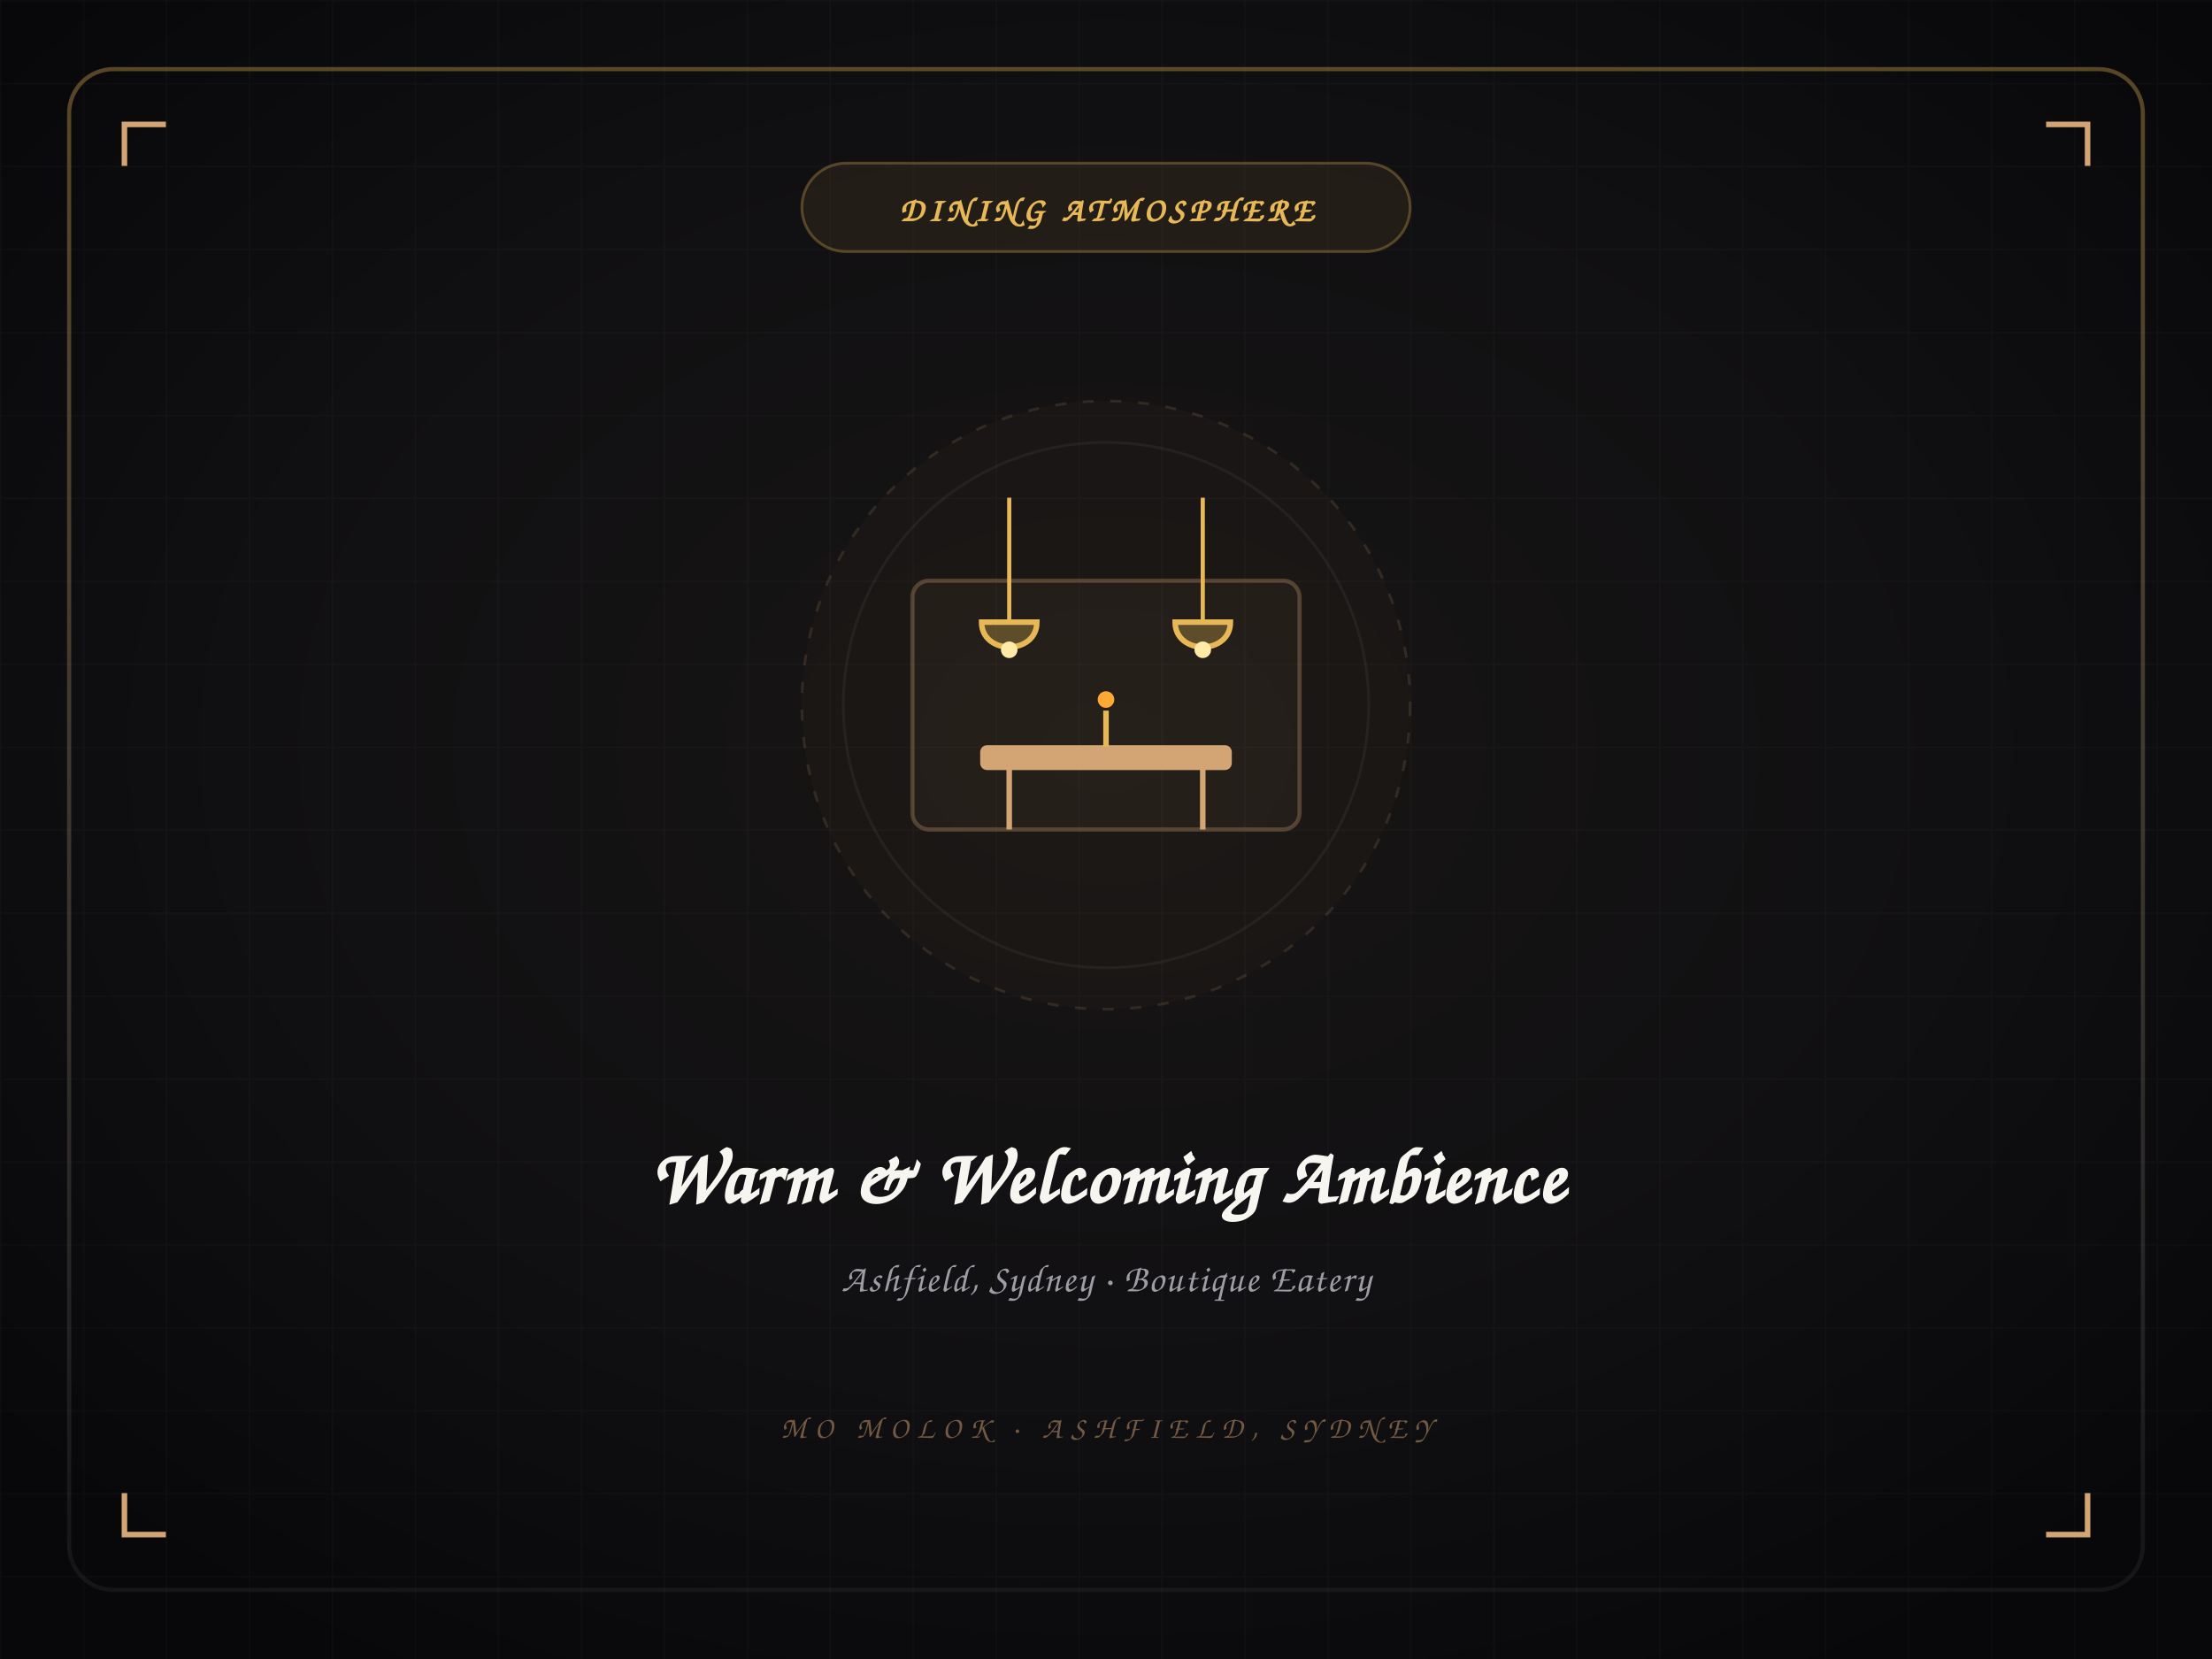
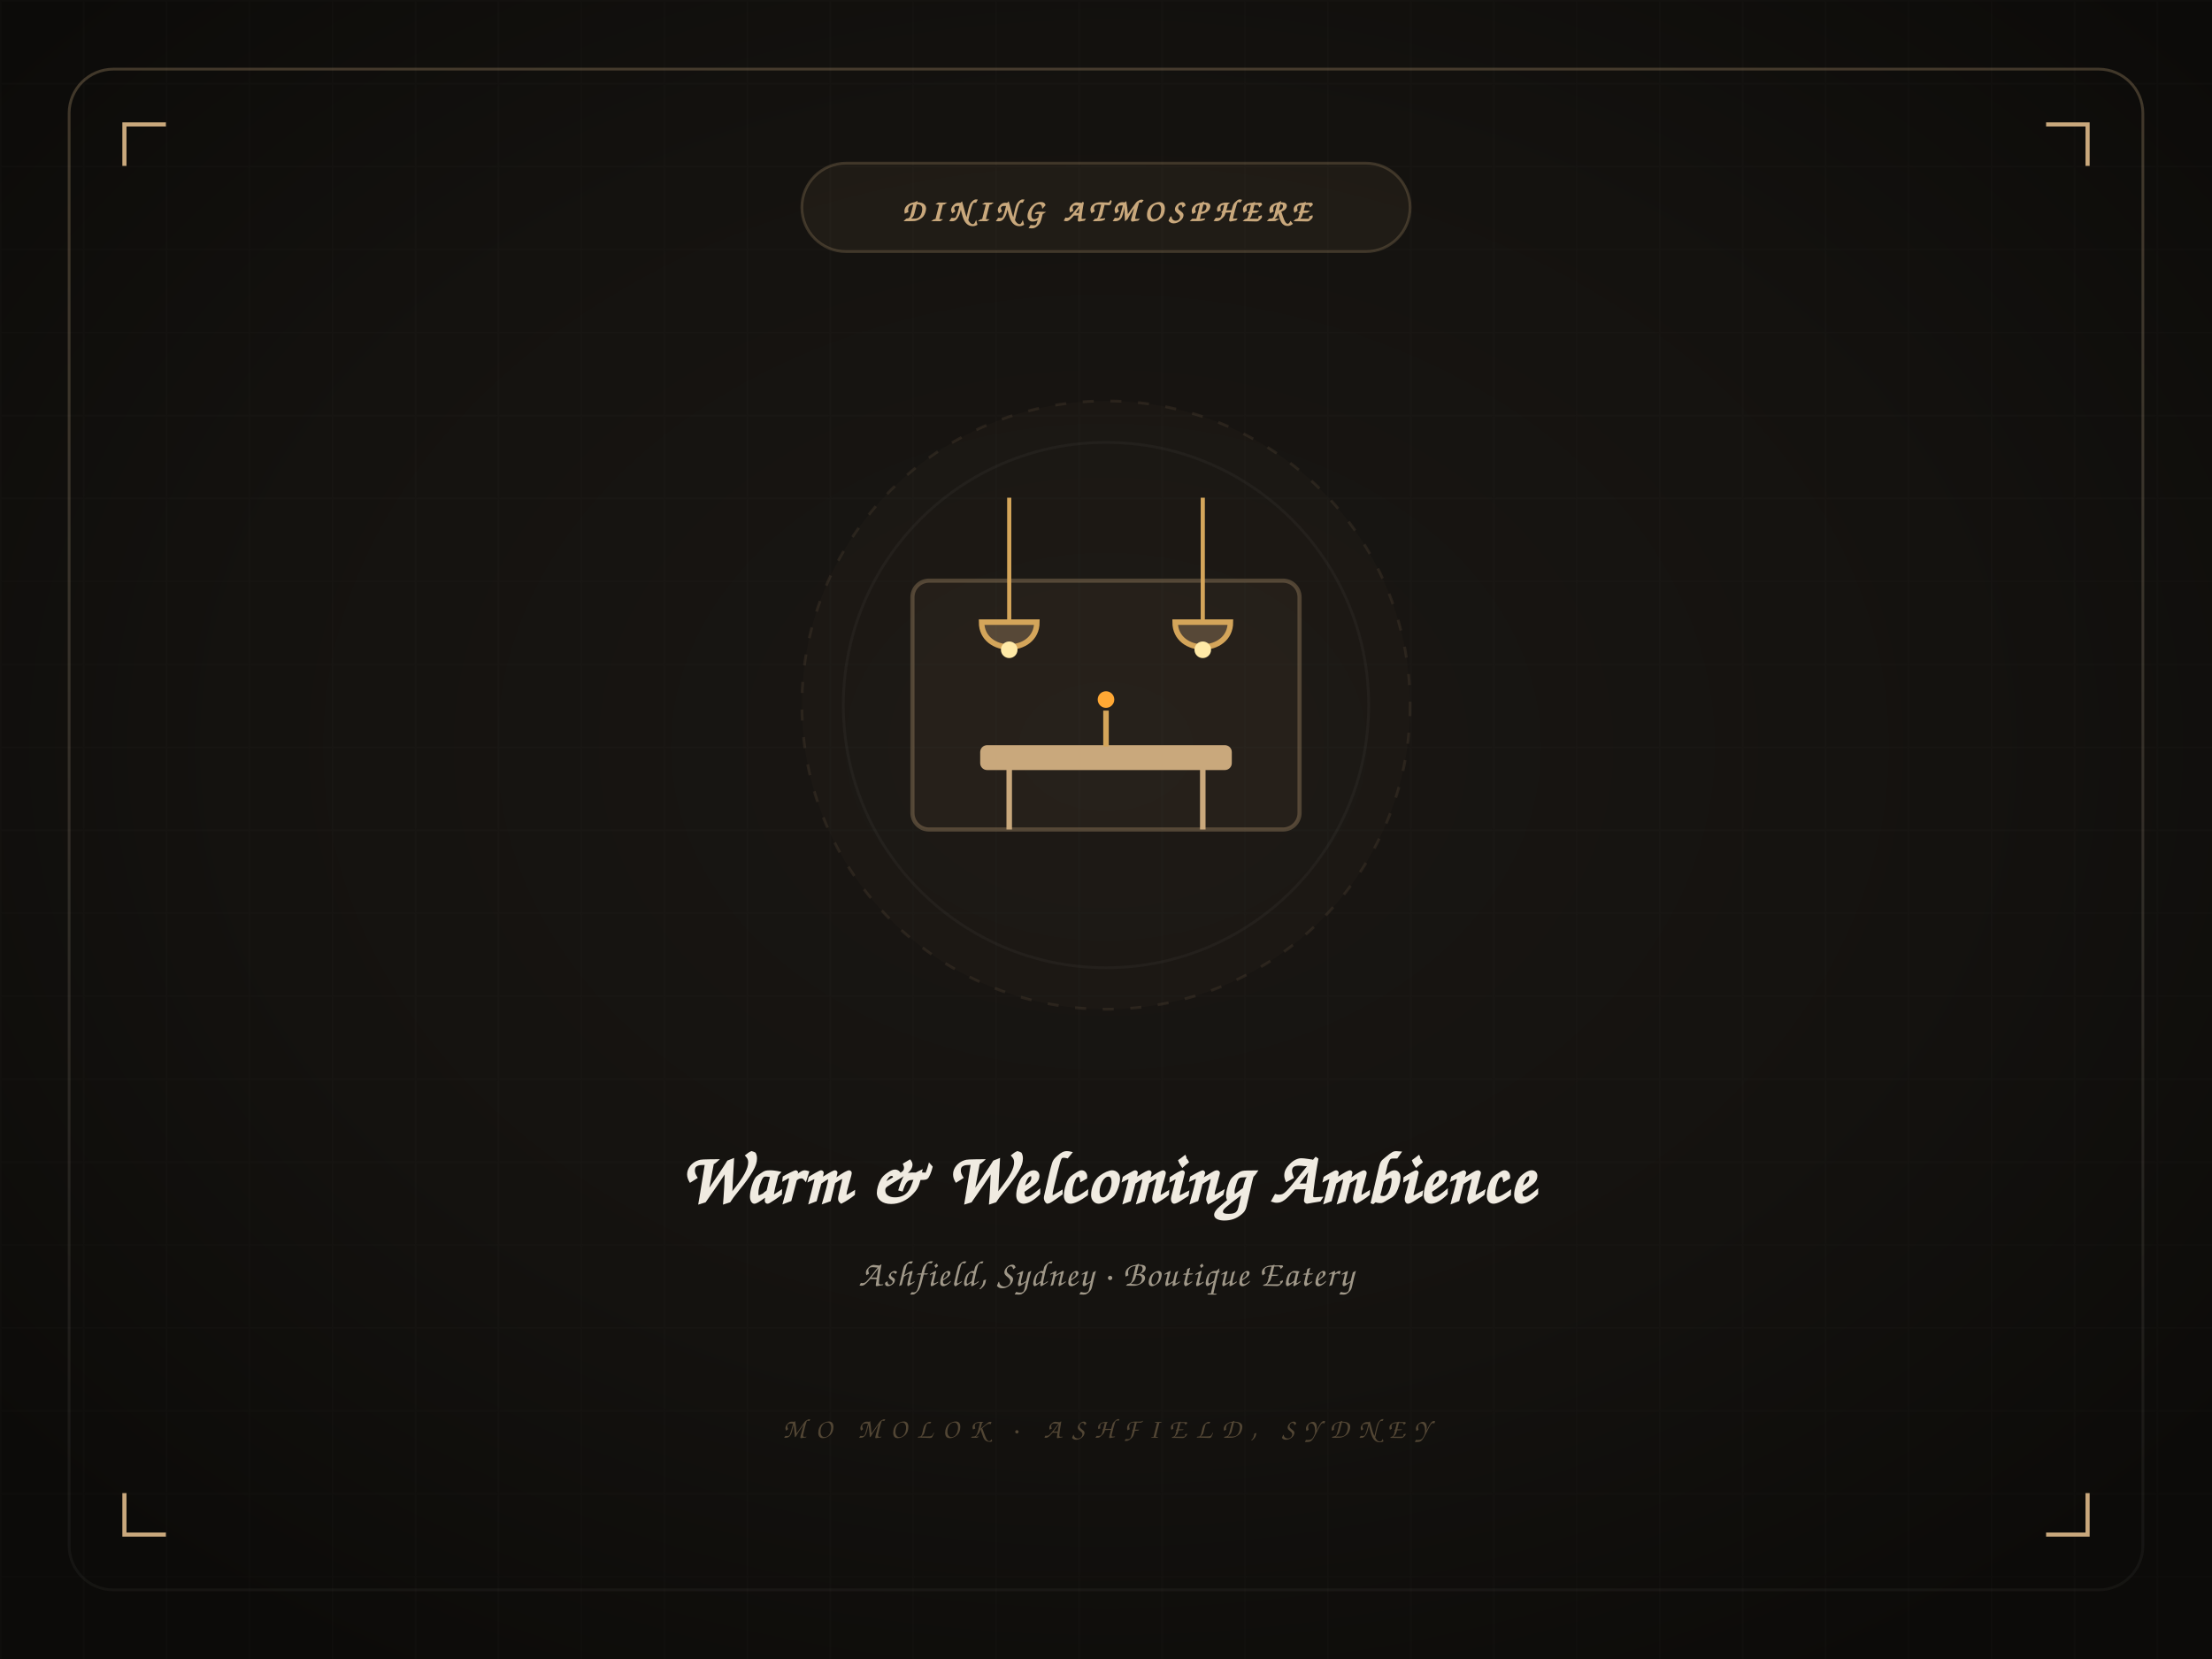
<svg xmlns="http://www.w3.org/2000/svg" viewBox="0 0 800 600" width="100%" height="100%">
  <defs>
    <radialGradient id="bgGlow" cx="50%" cy="45%" r="65%">
-       <stop offset="0%" stop-color="#181614" />
-       <stop offset="60%" stop-color="#100F12" />
-       <stop offset="100%" stop-color="#08080A" />
+       <stop offset="0%" stop-color="#1A1714" />
+       <stop offset="60%" stop-color="#14120F" />
+       <stop offset="100%" stop-color="#0C0B09" />
    </radialGradient>
    <linearGradient id="subtleBorder" x1="0%" y1="0%" x2="0%" y2="100%">
-       <stop offset="0%" stop-color="rgba(232, 184, 86, 0.35)" />
-       <stop offset="100%" stop-color="rgba(255, 255, 255, 0.05)" />
+       <stop offset="0%" stop-color="rgba(201, 168, 124, 0.28)" />
+       <stop offset="100%" stop-color="rgba(240, 235, 225, 0.04)" />
    </linearGradient>
    <pattern id="gridPattern" width="30" height="30" patternUnits="userSpaceOnUse">
-       <path d="M 30 0 L 0 0 0 30" fill="none" stroke="rgba(255, 255, 255, 0.02)" stroke-width="1" />
+       <path d="M 30 0 L 0 0 0 30" fill="none" stroke="rgba(240, 235, 225, 0.015)" stroke-width="1" />
    </pattern>
  </defs>
  <rect width="800" height="600" fill="url(#bgGlow)" />
  <rect width="800" height="600" fill="url(#gridPattern)" />
-   <rect x="25" y="25" width="750" height="550" rx="16" fill="none" stroke="url(#subtleBorder)" stroke-width="1.5" />
-   <path d="M 45 60 L 45 45 L 60 45" fill="none" stroke="#D4A574" stroke-width="2" />
-   <path d="M 755 60 L 755 45 L 740 45" fill="none" stroke="#D4A574" stroke-width="2" />
-   <path d="M 45 540 L 45 555 L 60 555" fill="none" stroke="#D4A574" stroke-width="2" />
-   <path d="M 755 540 L 755 555 L 740 555" fill="none" stroke="#D4A574" stroke-width="2" />
+   <rect x="25" y="25" width="750" height="550" rx="16" fill="none" stroke="url(#subtleBorder)" stroke-width="1" />
+   <path d="M 45 60 L 45 45 L 60 45" fill="none" stroke="#C9A87C" stroke-width="1.5" />
+   <path d="M 755 60 L 755 45 L 740 45" fill="none" stroke="#C9A87C" stroke-width="1.5" />
+   <path d="M 45 540 L 45 555 L 60 555" fill="none" stroke="#C9A87C" stroke-width="1.5" />
+   <path d="M 755 540 L 755 555 L 740 555" fill="none" stroke="#C9A87C" stroke-width="1.5" />
  <g transform="translate(400, 75)">
-     <rect x="-110" y="-16" width="220" height="32" rx="16" fill="rgba(232, 184, 86, 0.08)" stroke="rgba(232, 184, 86, 0.3)" stroke-width="1" />
-     <text x="0" y="5" text-anchor="middle" font-family="'Comic Relief', 'Comic Neue', cursive, sans-serif" font-size="12" font-weight="700" letter-spacing="2" fill="#E8B856">DINING ATMOSPHERE</text>
+     <rect x="-110" y="-16" width="220" height="32" rx="16" fill="rgba(201, 168, 124, 0.06)" stroke="rgba(201, 168, 124, 0.22)" stroke-width="1" />
+     <text x="0" y="5" text-anchor="middle" font-family="'Comic Relief', 'Comic Neue', cursive, sans-serif" font-size="11" font-weight="700" letter-spacing="2.5" fill="#C9A87C">DINING ATMOSPHERE</text>
  </g>
  <g transform="translate(400, 255)">
-     <circle cx="0" cy="0" r="110" fill="rgba(212, 165, 116, 0.03)" stroke="rgba(212, 165, 116, 0.15)" stroke-width="1" stroke-dasharray="4 6" />
-     <circle cx="0" cy="0" r="95" fill="none" stroke="rgba(255, 255, 255, 0.05)" stroke-width="1" />
-     <rect x="-70" y="-45" width="140" height="90" rx="6" fill="rgba(212, 165, 116, 0.05)" stroke="rgba(212, 165, 116, 0.3)" stroke-width="1.5" />
-     <line x1="-35" y1="-75" x2="-35" y2="-30" stroke="#E8B856" stroke-width="1.5" />
-     <path d="M -45 -30 C -45 -18, -25 -18, -25 -30 Z" fill="rgba(232, 184, 86, 0.3)" stroke="#E8B856" stroke-width="2" />
+     <circle cx="0" cy="0" r="110" fill="rgba(201, 168, 124, 0.02)" stroke="rgba(201, 168, 124, 0.10)" stroke-width="1" stroke-dasharray="4 6" />
+     <circle cx="0" cy="0" r="95" fill="none" stroke="rgba(240, 235, 225, 0.04)" stroke-width="1" />
+     <rect x="-70" y="-45" width="140" height="90" rx="6" fill="rgba(201, 168, 124, 0.05)" stroke="rgba(201, 168, 124, 0.3)" stroke-width="1.5" />
+     <line x1="-35" y1="-75" x2="-35" y2="-30" stroke="#D4A55A" stroke-width="1.5" />
+     <path d="M -45 -30 C -45 -18, -25 -18, -25 -30 Z" fill="rgba(201, 168, 124, 0.3)" stroke="#D4A55A" stroke-width="2" />
    <circle cx="-35" cy="-20" r="3" fill="#FFEAA7" />
-     <line x1="35" y1="-75" x2="35" y2="-30" stroke="#E8B856" stroke-width="1.5" />
-     <path d="M 25 -30 C 25 -18, 45 -18, 45 -30 Z" fill="rgba(232, 184, 86, 0.3)" stroke="#E8B856" stroke-width="2" />
+     <line x1="35" y1="-75" x2="35" y2="-30" stroke="#D4A55A" stroke-width="1.5" />
+     <path d="M 25 -30 C 25 -18, 45 -18, 45 -30 Z" fill="rgba(201, 168, 124, 0.3)" stroke="#D4A55A" stroke-width="2" />
    <circle cx="35" cy="-20" r="3" fill="#FFEAA7" />
-     <rect x="-45" y="15" width="90" height="8" rx="2" fill="#D4A574" stroke="#D4A574" stroke-width="1" />
-     <line x1="-35" y1="23" x2="-35" y2="45" stroke="#D4A574" stroke-width="2" />
-     <line x1="35" y1="23" x2="35" y2="45" stroke="#D4A574" stroke-width="2" />
-     <line x1="0" y1="15" x2="0" y2="2" stroke="#E8B856" stroke-width="2" />
+     <rect x="-45" y="15" width="90" height="8" rx="2" fill="#C9A87C" stroke="#C9A87C" stroke-width="1" />
+     <line x1="-35" y1="23" x2="-35" y2="45" stroke="#C9A87C" stroke-width="2" />
+     <line x1="35" y1="23" x2="35" y2="45" stroke="#C9A87C" stroke-width="2" />
+     <line x1="0" y1="15" x2="0" y2="2" stroke="#D4A55A" stroke-width="2" />
    <circle cx="0" cy="-2" r="3" fill="#FFA834" />
  </g>
  <g transform="translate(400, 435)">
-     <text x="0" y="0" text-anchor="middle" font-family="'Comic Relief', 'Comic Neue', cursive, sans-serif" font-size="28" font-weight="700" fill="#F7F5F0" letter-spacing="1">Warm &amp; Welcoming Ambience</text>
-     <text x="0" y="32" text-anchor="middle" font-family="'Comic Relief', 'Comic Neue', cursive, sans-serif" font-size="14" font-weight="400" fill="#9E9CA4" letter-spacing="0.5">Ashfield, Sydney · Boutique Eatery</text>
+     <text x="0" y="0" text-anchor="middle" font-family="'Comic Relief', 'Comic Neue', cursive, sans-serif" font-size="26" font-weight="700" fill="#F0EBE1" letter-spacing="1">Warm &amp; Welcoming Ambience</text>
+     <text x="0" y="30" text-anchor="middle" font-family="'Comic Relief', 'Comic Neue', cursive, sans-serif" font-size="13" font-weight="400" fill="#A09889" letter-spacing="0.5">Ashfield, Sydney · Boutique Eatery</text>
  </g>
  <g transform="translate(400, 520)">
-     <text x="0" y="0" text-anchor="middle" font-family="'Comic Relief', 'Comic Neue', cursive, sans-serif" font-size="11" font-weight="600" fill="rgba(212, 165, 116, 0.5)" letter-spacing="3">MO MOLOK · ASHFIELD, SYDNEY</text>
+     <text x="0" y="0" text-anchor="middle" font-family="'Comic Relief', 'Comic Neue', cursive, sans-serif" font-size="10" font-weight="600" fill="rgba(201, 168, 124, 0.35)" letter-spacing="3.5">MO MOLOK · ASHFIELD, SYDNEY</text>
  </g>
</svg>
